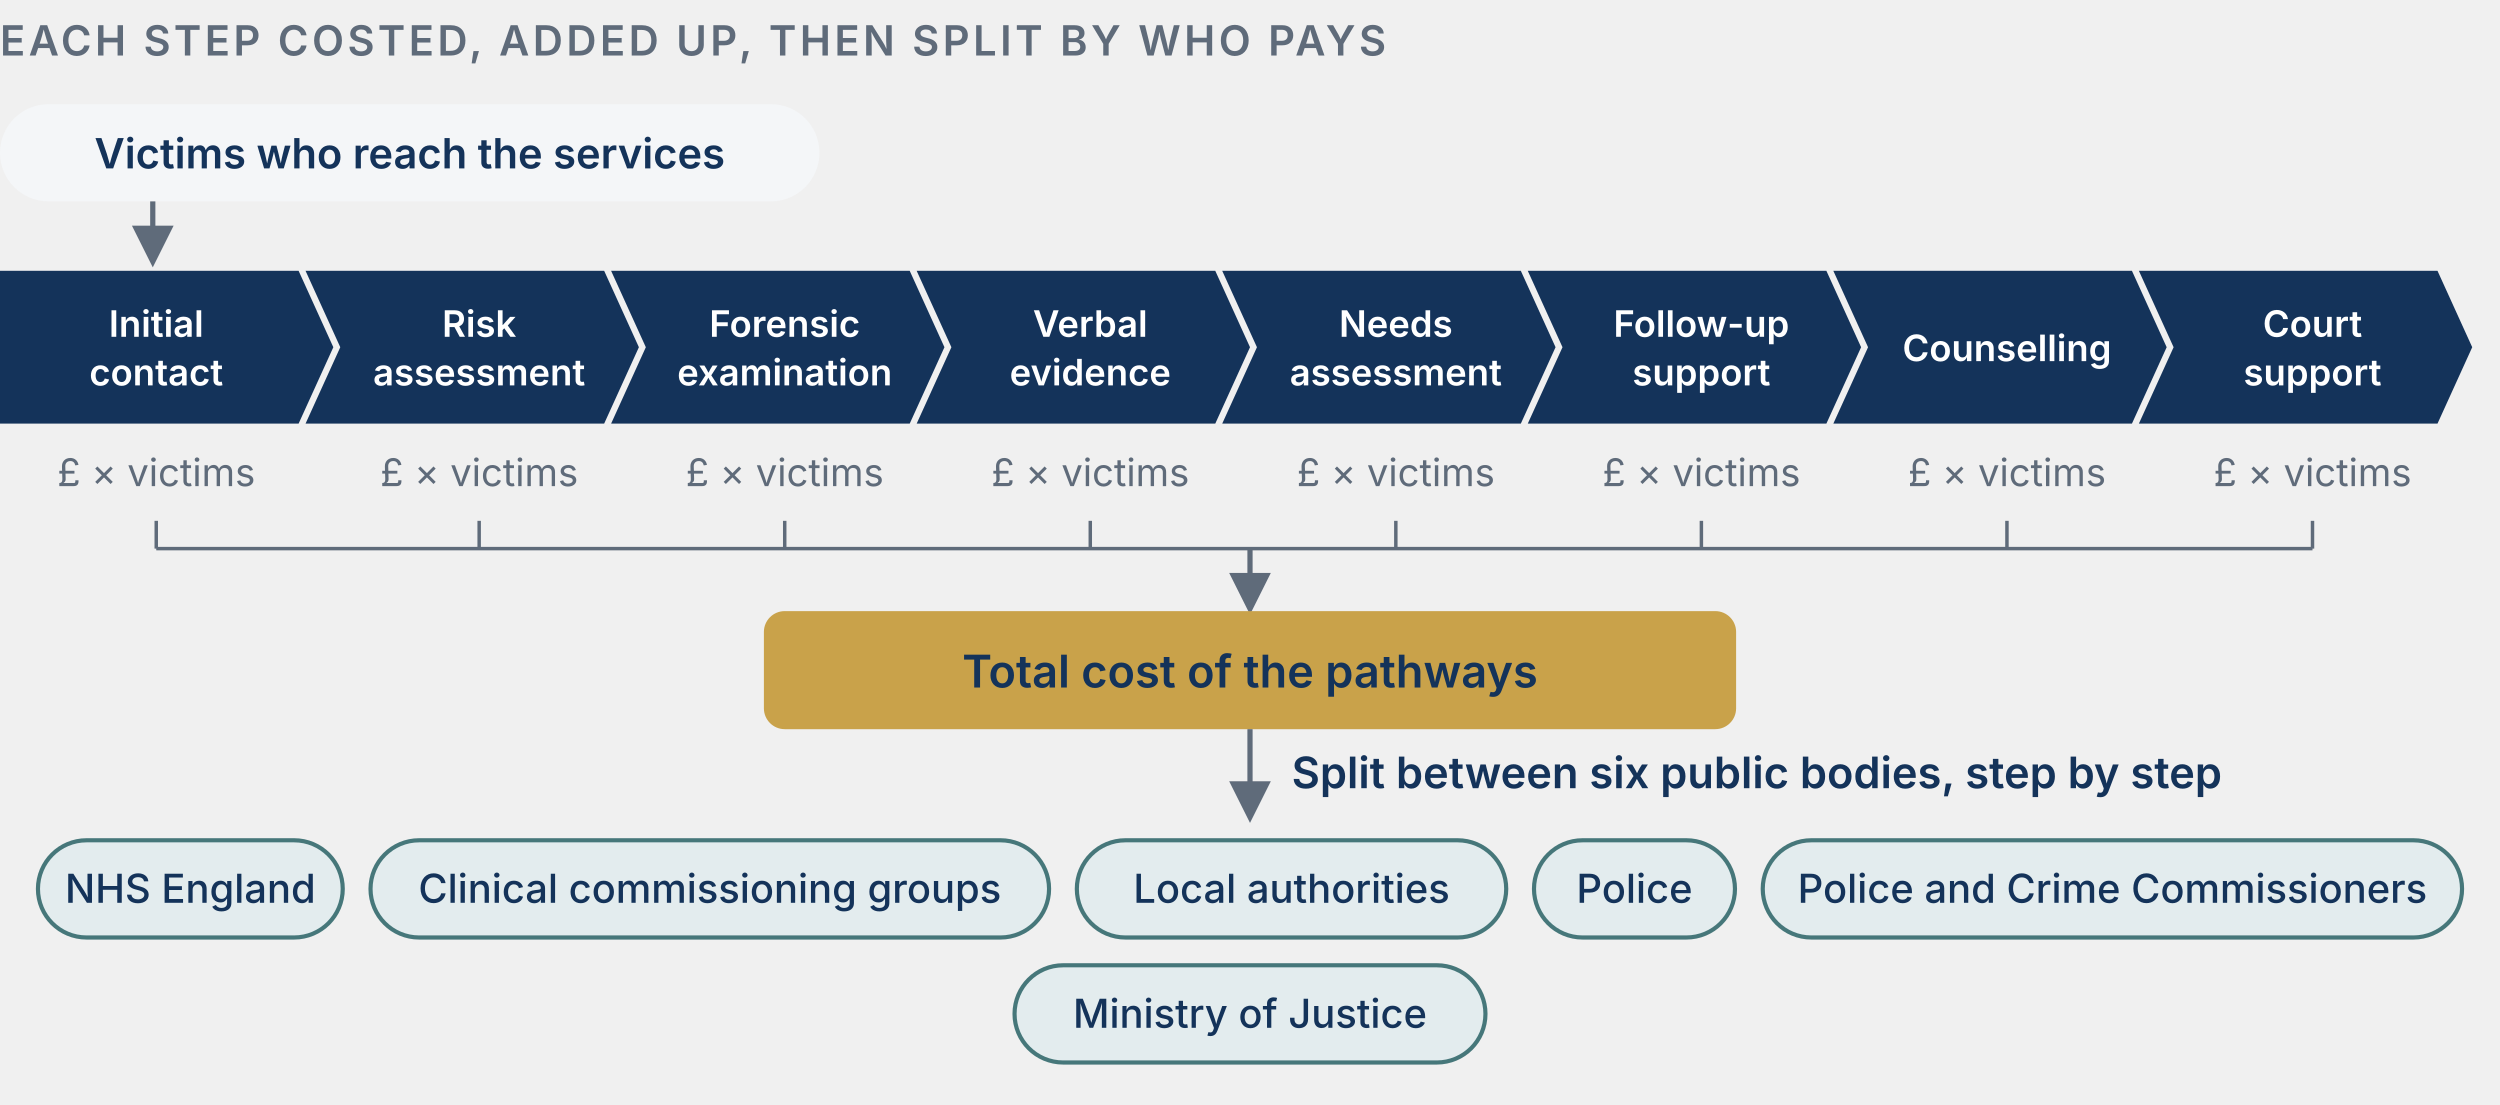
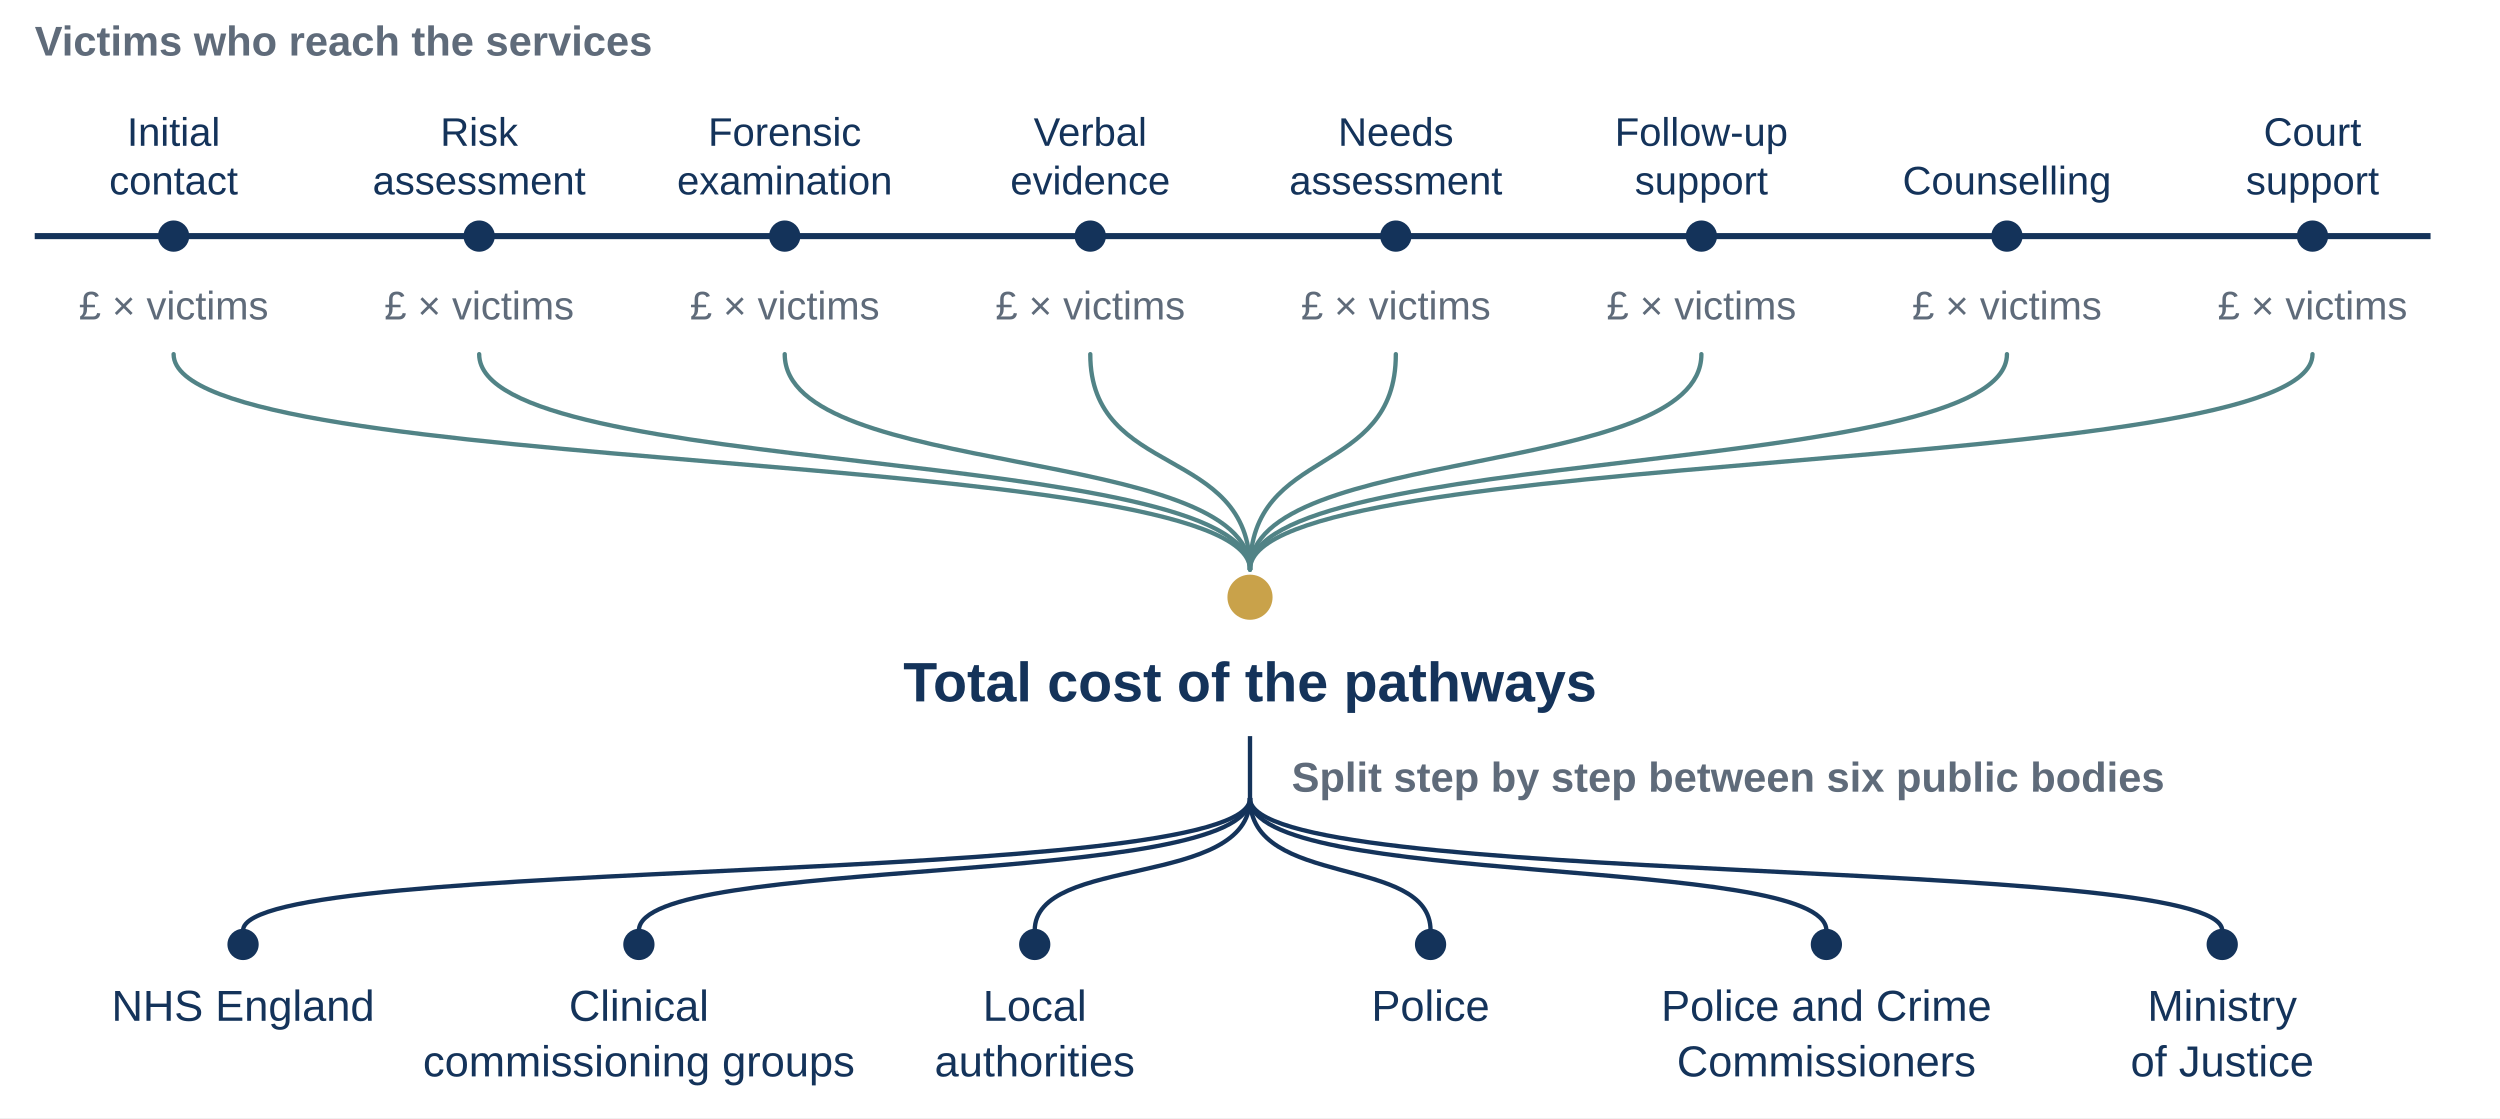
- <svg xmlns="http://www.w3.org/2000/svg" viewBox="0 0 720 318" font-family="Inter, -apple-system, Segoe UI, Roboto, sans-serif">
-   <defs>
-     <marker id="ar" markerWidth="8" markerHeight="8" refX="6" refY="4" orient="auto">
-       <path d="M0,0 L8,4 L0,8 z" fill="#5f6b7a" />
-     </marker>
-   </defs>
-   <text x="0" y="16" font-size="12" fill="#5f6b7a" font-weight="600" letter-spacing="1">EACH STEP COSTED, ADDED UP, THEN SPLIT BY WHO PAYS</text>
-   <rect x="0" y="30" width="236" height="28" fill="#f4f6f8" rx="14" />
-   <text x="118" y="48.5" font-size="12" fill="#14335a" font-weight="600" text-anchor="middle">Victims who reach the services</text>
-   <line x1="44" y1="58" x2="44" y2="74" stroke="#5f6b7a" stroke-width="1.5" marker-end="url(#ar)" />
-   <polygon points="0,78 86,78 96,100 86,122 0,122" fill="#14335a" />
-   <text x="45" y="97" font-size="10.5" fill="#ffffff" font-weight="600" text-anchor="middle">Initial</text>
-   <text x="45" y="111" font-size="10.5" fill="#ffffff" font-weight="600" text-anchor="middle">contact</text>
-   <text x="45" y="140" font-size="11" fill="#5f6b7a" text-anchor="middle">£ × victims</text>
-   <polygon points="88,78 174,78 184,100 174,122 88,122 98,100" fill="#14335a" />
-   <text x="138" y="97" font-size="10.5" fill="#ffffff" font-weight="600" text-anchor="middle">Risk</text>
-   <text x="138" y="111" font-size="10.5" fill="#ffffff" font-weight="600" text-anchor="middle">assessment</text>
-   <text x="138" y="140" font-size="11" fill="#5f6b7a" text-anchor="middle">£ × victims</text>
-   <polygon points="176,78 262,78 272,100 262,122 176,122 186,100" fill="#14335a" />
-   <text x="226" y="97" font-size="10.5" fill="#ffffff" font-weight="600" text-anchor="middle">Forensic</text>
-   <text x="226" y="111" font-size="10.5" fill="#ffffff" font-weight="600" text-anchor="middle">examination</text>
-   <text x="226" y="140" font-size="11" fill="#5f6b7a" text-anchor="middle">£ × victims</text>
-   <polygon points="264,78 350,78 360,100 350,122 264,122 274,100" fill="#14335a" />
-   <text x="314" y="97" font-size="10.5" fill="#ffffff" font-weight="600" text-anchor="middle">Verbal</text>
-   <text x="314" y="111" font-size="10.5" fill="#ffffff" font-weight="600" text-anchor="middle">evidence</text>
-   <text x="314" y="140" font-size="11" fill="#5f6b7a" text-anchor="middle">£ × victims</text>
-   <polygon points="352,78 438,78 448,100 438,122 352,122 362,100" fill="#14335a" />
-   <text x="402" y="97" font-size="10.5" fill="#ffffff" font-weight="600" text-anchor="middle">Needs</text>
-   <text x="402" y="111" font-size="10.5" fill="#ffffff" font-weight="600" text-anchor="middle">assessment</text>
-   <text x="402" y="140" font-size="11" fill="#5f6b7a" text-anchor="middle">£ × victims</text>
-   <polygon points="440,78 526,78 536,100 526,122 440,122 450,100" fill="#14335a" />
-   <text x="490" y="97" font-size="10.5" fill="#ffffff" font-weight="600" text-anchor="middle">Follow-up</text>
-   <text x="490" y="111" font-size="10.5" fill="#ffffff" font-weight="600" text-anchor="middle">support</text>
-   <text x="490" y="140" font-size="11" fill="#5f6b7a" text-anchor="middle">£ × victims</text>
-   <polygon points="528,78 614,78 624,100 614,122 528,122 538,100" fill="#14335a" />
-   <text x="578" y="104" font-size="10.5" fill="#ffffff" font-weight="600" text-anchor="middle">Counselling</text>
-   <text x="578" y="140" font-size="11" fill="#5f6b7a" text-anchor="middle">£ × victims</text>
-   <polygon points="616,78 702,78 712,100 702,122 616,122 626,100" fill="#14335a" />
-   <text x="666" y="97" font-size="10.5" fill="#ffffff" font-weight="600" text-anchor="middle">Court</text>
-   <text x="666" y="111" font-size="10.5" fill="#ffffff" font-weight="600" text-anchor="middle">support</text>
-   <text x="666" y="140" font-size="11" fill="#5f6b7a" text-anchor="middle">£ × victims</text>
-   <line x1="45" y1="150" x2="45" y2="158" stroke="#5f6b7a" stroke-width="1" />
-   <line x1="138" y1="150" x2="138" y2="158" stroke="#5f6b7a" stroke-width="1" />
-   <line x1="226" y1="150" x2="226" y2="158" stroke="#5f6b7a" stroke-width="1" />
-   <line x1="314" y1="150" x2="314" y2="158" stroke="#5f6b7a" stroke-width="1" />
-   <line x1="402" y1="150" x2="402" y2="158" stroke="#5f6b7a" stroke-width="1" />
-   <line x1="490" y1="150" x2="490" y2="158" stroke="#5f6b7a" stroke-width="1" />
-   <line x1="578" y1="150" x2="578" y2="158" stroke="#5f6b7a" stroke-width="1" />
-   <line x1="666" y1="150" x2="666" y2="158" stroke="#5f6b7a" stroke-width="1" />
-   <line x1="45" y1="158" x2="666" y2="158" stroke="#5f6b7a" stroke-width="1" />
-   <line x1="360" y1="158" x2="360" y2="174" stroke="#5f6b7a" stroke-width="1.5" marker-end="url(#ar)" />
-   <rect x="220" y="176" width="280" height="34" fill="#c9a24a" rx="6" />
-   <text x="360" y="198" font-size="13" fill="#14335a" font-weight="600" text-anchor="middle">Total cost of the pathways</text>
-   <line x1="360" y1="210" x2="360" y2="234" stroke="#5f6b7a" stroke-width="1.5" marker-end="url(#ar)" />
-   <text x="372" y="227" font-size="12.5" fill="#14335a" font-weight="600">Split between six public bodies, step by step</text>
-   <rect x="10.93" y="242" width="87.78" height="28" fill="#e3ecee" rx="14" stroke="#46777a" stroke-width="1.2" />
-   <text x="54.82" y="260" font-size="11.5" fill="#14335a" font-weight="500" text-anchor="middle">NHS England</text>
-   <rect x="106.71" y="242" width="195.42" height="28" fill="#e3ecee" rx="14" stroke="#46777a" stroke-width="1.2" />
-   <text x="204.42" y="260" font-size="11.5" fill="#14335a" font-weight="500" text-anchor="middle">Clinical commissioning groups</text>
-   <rect x="310.13" y="242" width="123.66" height="28" fill="#e3ecee" rx="14" stroke="#46777a" stroke-width="1.2" />
-   <text x="371.96" y="260" font-size="11.5" fill="#14335a" font-weight="500" text-anchor="middle">Local authorities</text>
-   <rect x="441.79" y="242" width="57.88" height="28" fill="#e3ecee" rx="14" stroke="#46777a" stroke-width="1.2" />
-   <text x="470.73" y="260" font-size="11.5" fill="#14335a" font-weight="500" text-anchor="middle">Police</text>
-   <rect x="507.67" y="242" width="201.4" height="28" fill="#e3ecee" rx="14" stroke="#46777a" stroke-width="1.2" />
-   <text x="608.37" y="260" font-size="11.5" fill="#14335a" font-weight="500" text-anchor="middle">Police and Crime Commissioners</text>
-   <rect x="292.19" y="278" width="135.62" height="28" fill="#e3ecee" rx="14" stroke="#46777a" stroke-width="1.2" />
-   <text x="360" y="296" font-size="11.5" fill="#14335a" font-weight="500" text-anchor="middle">Ministry of Justice</text>
+ <svg xmlns="http://www.w3.org/2000/svg" viewBox="0 0 720 322" width="720" height="322" role="img" aria-label="Each step of the pathway, from initial contact to court support, is costed and multiplied by the number of victims who use it. The steps add up to the total cost of the pathways, which is split step by step between NHS England, clinical commissioning groups, local authorities, the police, Police and Crime Commissioners and the Ministry of Justice. A proposed allocation, not an agreed settlement." font-family="Arial, Helvetica, sans-serif">
+   <rect width="720" height="322" fill="#ffffff" />
+   <text x="10" y="16" font-size="12" font-weight="bold" fill="#5f6b7a">Victims who reach the services</text>
+   <line x1="10" y1="68" x2="700" y2="68" stroke="#14335a" stroke-width="1.75" />
+   <circle cx="50" cy="68" r="4.5" fill="#14335a" />
+   <text x="50" y="42" font-size="11.5" text-anchor="middle" fill="#14335a">Initial</text>
+   <text x="50" y="56" font-size="11.5" text-anchor="middle" fill="#14335a">contact</text>
+   <text x="50" y="92" font-size="11.5" text-anchor="middle" fill="#5f6b7a">£ × victims</text>
+   <path d="M50 102 C50 138, 360 128, 360 164" fill="none" stroke="#518386" stroke-width="1.25" stroke-linecap="round" stroke-linejoin="round" />
+   <circle cx="138" cy="68" r="4.5" fill="#14335a" />
+   <text x="138" y="42" font-size="11.5" text-anchor="middle" fill="#14335a">Risk</text>
+   <text x="138" y="56" font-size="11.5" text-anchor="middle" fill="#14335a">assessment</text>
+   <text x="138" y="92" font-size="11.5" text-anchor="middle" fill="#5f6b7a">£ × victims</text>
+   <path d="M138 102 C138 138, 360 128, 360 164" fill="none" stroke="#518386" stroke-width="1.25" stroke-linecap="round" stroke-linejoin="round" />
+   <circle cx="226" cy="68" r="4.5" fill="#14335a" />
+   <text x="226" y="42" font-size="11.5" text-anchor="middle" fill="#14335a">Forensic</text>
+   <text x="226" y="56" font-size="11.5" text-anchor="middle" fill="#14335a">examination</text>
+   <text x="226" y="92" font-size="11.5" text-anchor="middle" fill="#5f6b7a">£ × victims</text>
+   <path d="M226 102 C226 138, 360 128, 360 164" fill="none" stroke="#518386" stroke-width="1.25" stroke-linecap="round" stroke-linejoin="round" />
+   <circle cx="314" cy="68" r="4.5" fill="#14335a" />
+   <text x="314" y="42" font-size="11.5" text-anchor="middle" fill="#14335a">Verbal</text>
+   <text x="314" y="56" font-size="11.5" text-anchor="middle" fill="#14335a">evidence</text>
+   <text x="314" y="92" font-size="11.5" text-anchor="middle" fill="#5f6b7a">£ × victims</text>
+   <path d="M314 102 C314 138, 360 128, 360 164" fill="none" stroke="#518386" stroke-width="1.25" stroke-linecap="round" stroke-linejoin="round" />
+   <circle cx="402" cy="68" r="4.5" fill="#14335a" />
+   <text x="402" y="42" font-size="11.5" text-anchor="middle" fill="#14335a">Needs</text>
+   <text x="402" y="56" font-size="11.5" text-anchor="middle" fill="#14335a">assessment</text>
+   <text x="402" y="92" font-size="11.5" text-anchor="middle" fill="#5f6b7a">£ × victims</text>
+   <path d="M402 102 C402 138, 360 128, 360 164" fill="none" stroke="#518386" stroke-width="1.25" stroke-linecap="round" stroke-linejoin="round" />
+   <circle cx="490" cy="68" r="4.5" fill="#14335a" />
+   <text x="490" y="42" font-size="11.5" text-anchor="middle" fill="#14335a">Follow-up</text>
+   <text x="490" y="56" font-size="11.5" text-anchor="middle" fill="#14335a">support</text>
+   <text x="490" y="92" font-size="11.5" text-anchor="middle" fill="#5f6b7a">£ × victims</text>
+   <path d="M490 102 C490 138, 360 128, 360 164" fill="none" stroke="#518386" stroke-width="1.25" stroke-linecap="round" stroke-linejoin="round" />
+   <circle cx="578" cy="68" r="4.5" fill="#14335a" />
+   <text x="578" y="56" font-size="11.5" text-anchor="middle" fill="#14335a">Counselling</text>
+   <text x="578" y="92" font-size="11.5" text-anchor="middle" fill="#5f6b7a">£ × victims</text>
+   <path d="M578 102 C578 138, 360 128, 360 164" fill="none" stroke="#518386" stroke-width="1.25" stroke-linecap="round" stroke-linejoin="round" />
+   <circle cx="666" cy="68" r="4.5" fill="#14335a" />
+   <text x="666" y="42" font-size="11.5" text-anchor="middle" fill="#14335a">Court</text>
+   <text x="666" y="56" font-size="11.5" text-anchor="middle" fill="#14335a">support</text>
+   <text x="666" y="92" font-size="11.5" text-anchor="middle" fill="#5f6b7a">£ × victims</text>
+   <path d="M666 102 C666 138, 360 128, 360 164" fill="none" stroke="#518386" stroke-width="1.25" stroke-linecap="round" stroke-linejoin="round" />
+   <circle cx="360" cy="172" r="6.5" fill="#c9a24a" />
+   <text x="360" y="202" font-size="16" text-anchor="middle" font-weight="bold" fill="#14335a">Total cost of the pathways</text>
+   <line x1="360" y1="212" x2="360" y2="230" stroke="#14335a" stroke-width="1.25" />
+   <text x="372" y="228" font-size="12" font-weight="bold" fill="#5f6b7a">Split step by step between six public bodies</text>
+   <path d="M360 230 C360 256, 70 246, 70 268" fill="none" stroke="#14335a" stroke-width="1.25" stroke-linecap="round" stroke-linejoin="round" />
+   <circle cx="70" cy="272" r="4.5" fill="#14335a" />
+   <text x="70" y="294" font-size="12.5" text-anchor="middle" fill="#14335a">NHS England</text>
+   <path d="M360 230 C360 256, 184 246, 184 268" fill="none" stroke="#14335a" stroke-width="1.25" stroke-linecap="round" stroke-linejoin="round" />
+   <circle cx="184" cy="272" r="4.5" fill="#14335a" />
+   <text x="184" y="294" font-size="12.5" text-anchor="middle" fill="#14335a">Clinical</text>
+   <text x="184" y="310" font-size="12.5" text-anchor="middle" fill="#14335a">commissioning groups</text>
+   <path d="M360 230 C360 256, 298 246, 298 268" fill="none" stroke="#14335a" stroke-width="1.25" stroke-linecap="round" stroke-linejoin="round" />
+   <circle cx="298" cy="272" r="4.5" fill="#14335a" />
+   <text x="298" y="294" font-size="12.5" text-anchor="middle" fill="#14335a">Local</text>
+   <text x="298" y="310" font-size="12.5" text-anchor="middle" fill="#14335a">authorities</text>
+   <path d="M360 230 C360 256, 412 246, 412 268" fill="none" stroke="#14335a" stroke-width="1.25" stroke-linecap="round" stroke-linejoin="round" />
+   <circle cx="412" cy="272" r="4.5" fill="#14335a" />
+   <text x="412" y="294" font-size="12.5" text-anchor="middle" fill="#14335a">Police</text>
+   <path d="M360 230 C360 256, 526 246, 526 268" fill="none" stroke="#14335a" stroke-width="1.25" stroke-linecap="round" stroke-linejoin="round" />
+   <circle cx="526" cy="272" r="4.5" fill="#14335a" />
+   <text x="526" y="294" font-size="12.5" text-anchor="middle" fill="#14335a">Police and Crime</text>
+   <text x="526" y="310" font-size="12.5" text-anchor="middle" fill="#14335a">Commissioners</text>
+   <path d="M360 230 C360 256, 640 246, 640 268" fill="none" stroke="#14335a" stroke-width="1.25" stroke-linecap="round" stroke-linejoin="round" />
+   <circle cx="640" cy="272" r="4.5" fill="#14335a" />
+   <text x="640" y="294" font-size="12.5" text-anchor="middle" fill="#14335a">Ministry</text>
+   <text x="640" y="310" font-size="12.5" text-anchor="middle" fill="#14335a">of Justice</text>
</svg>
